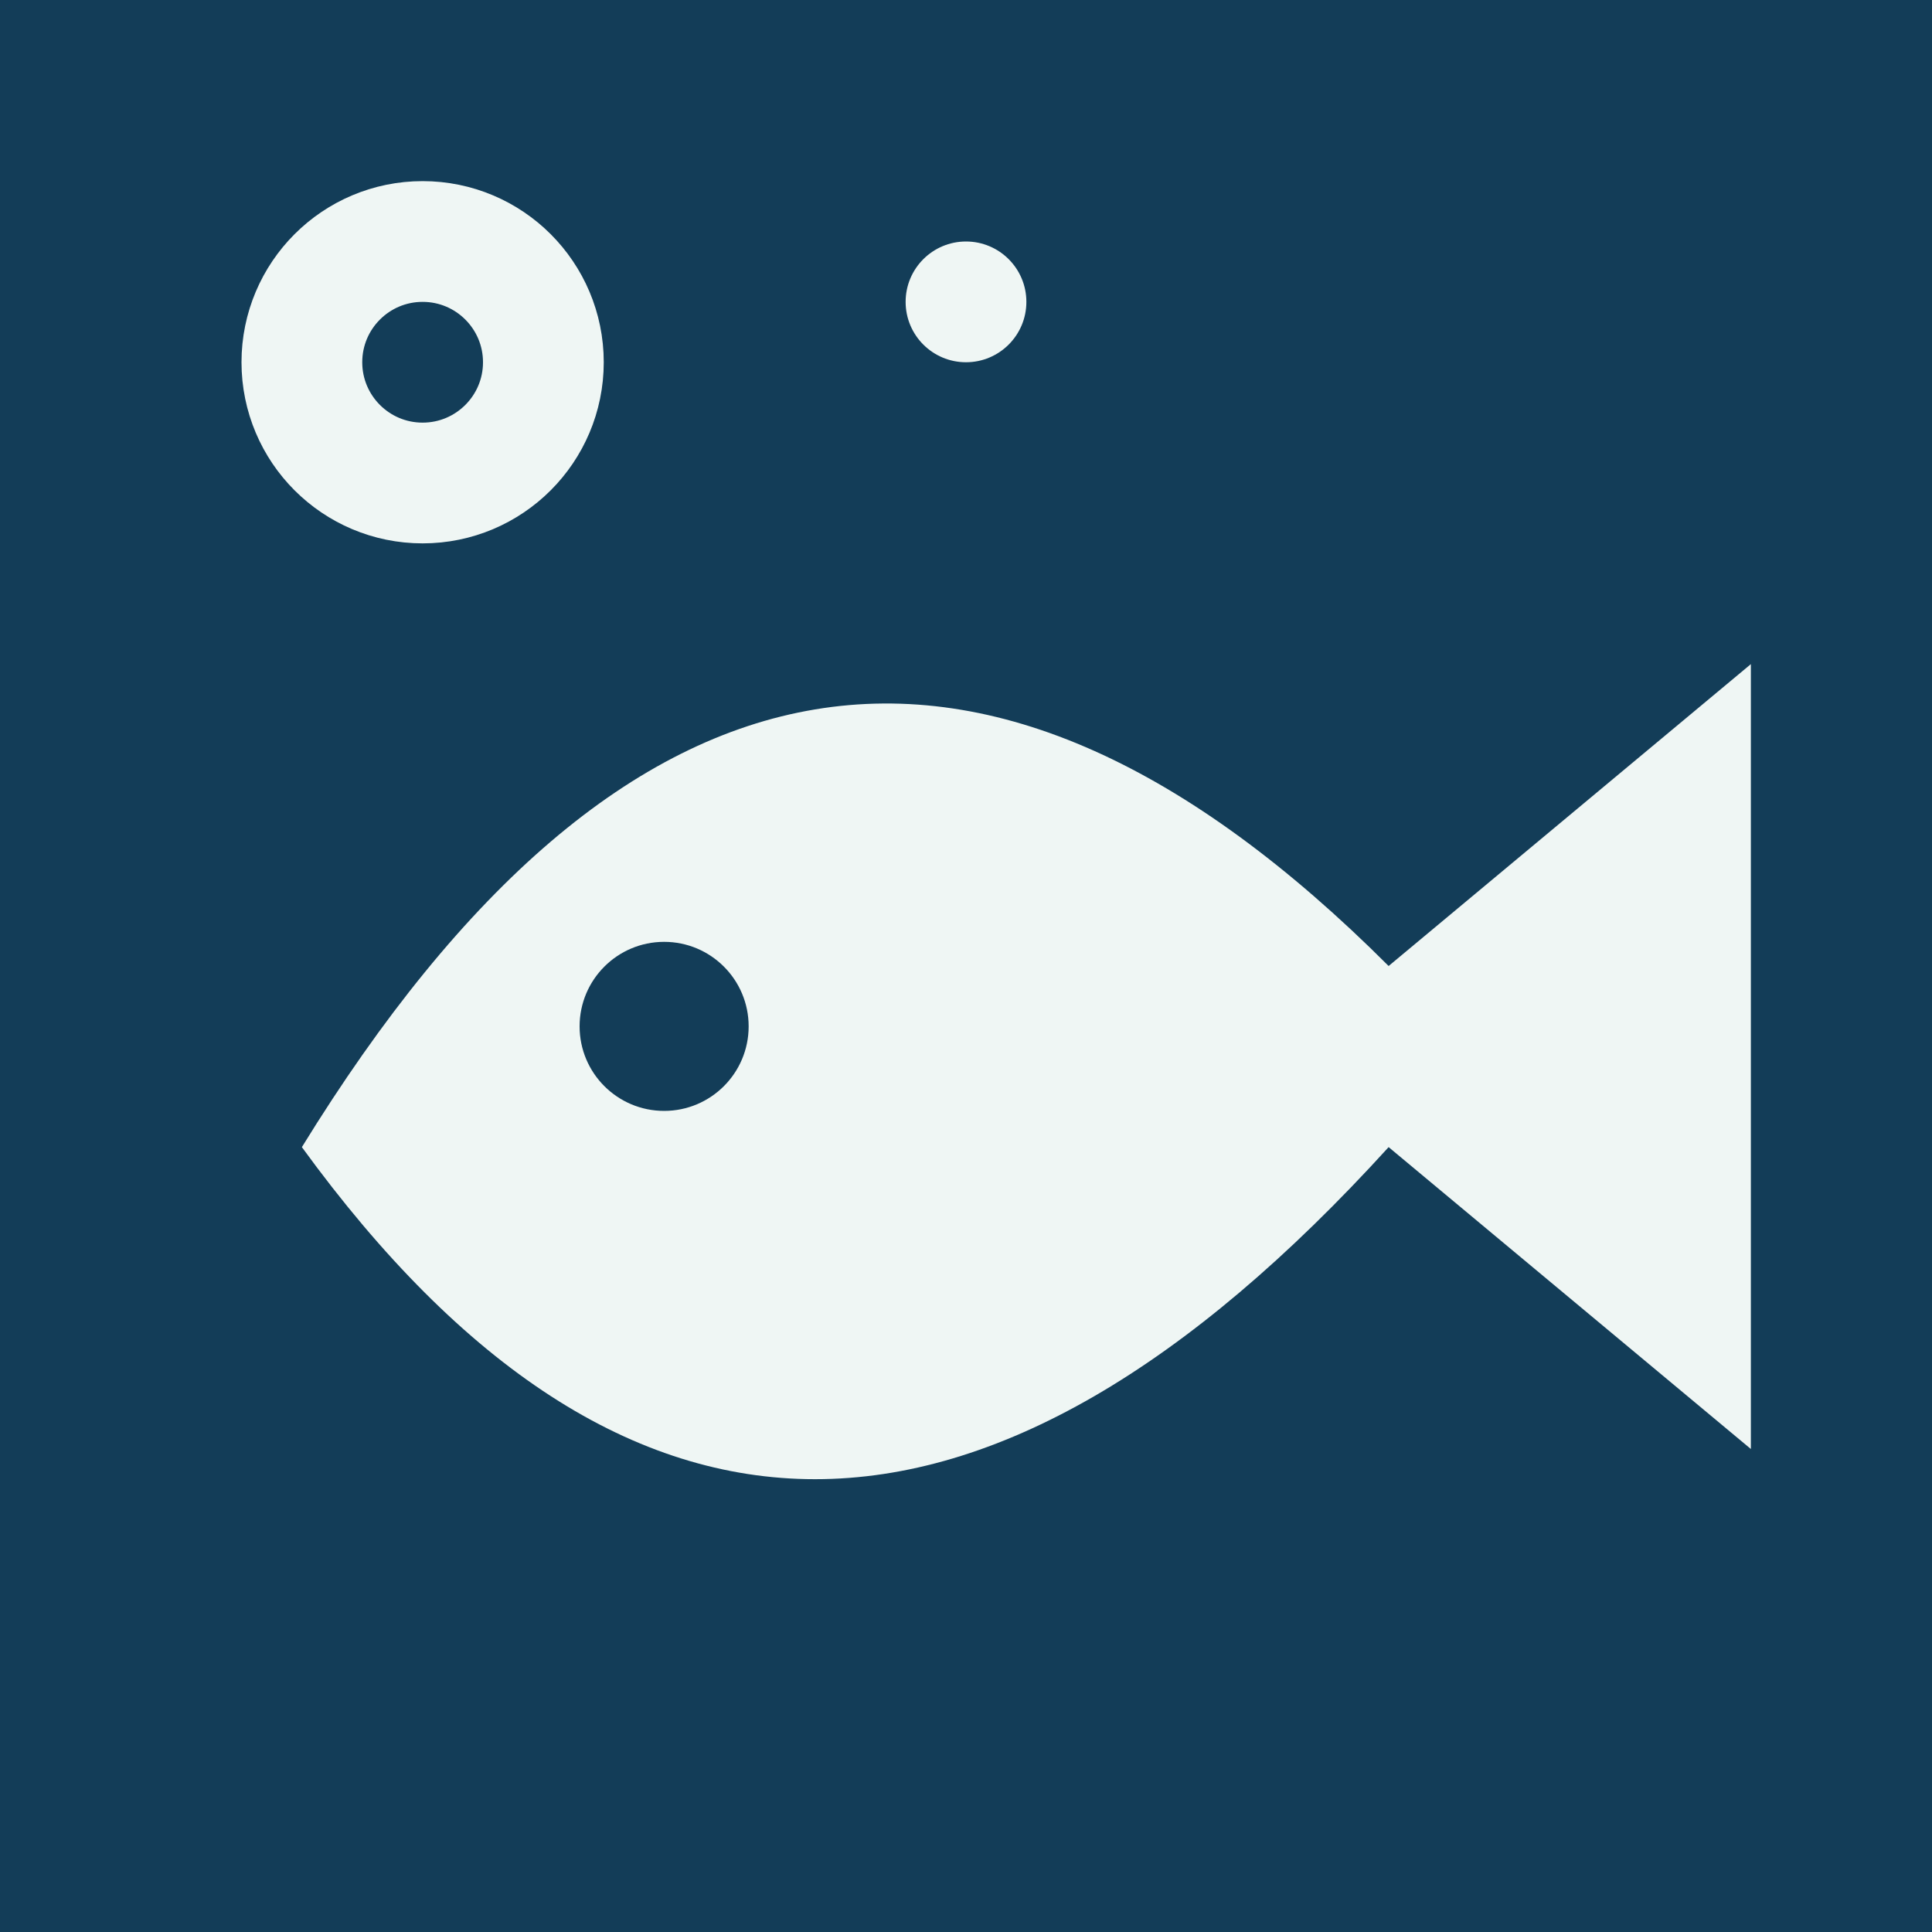
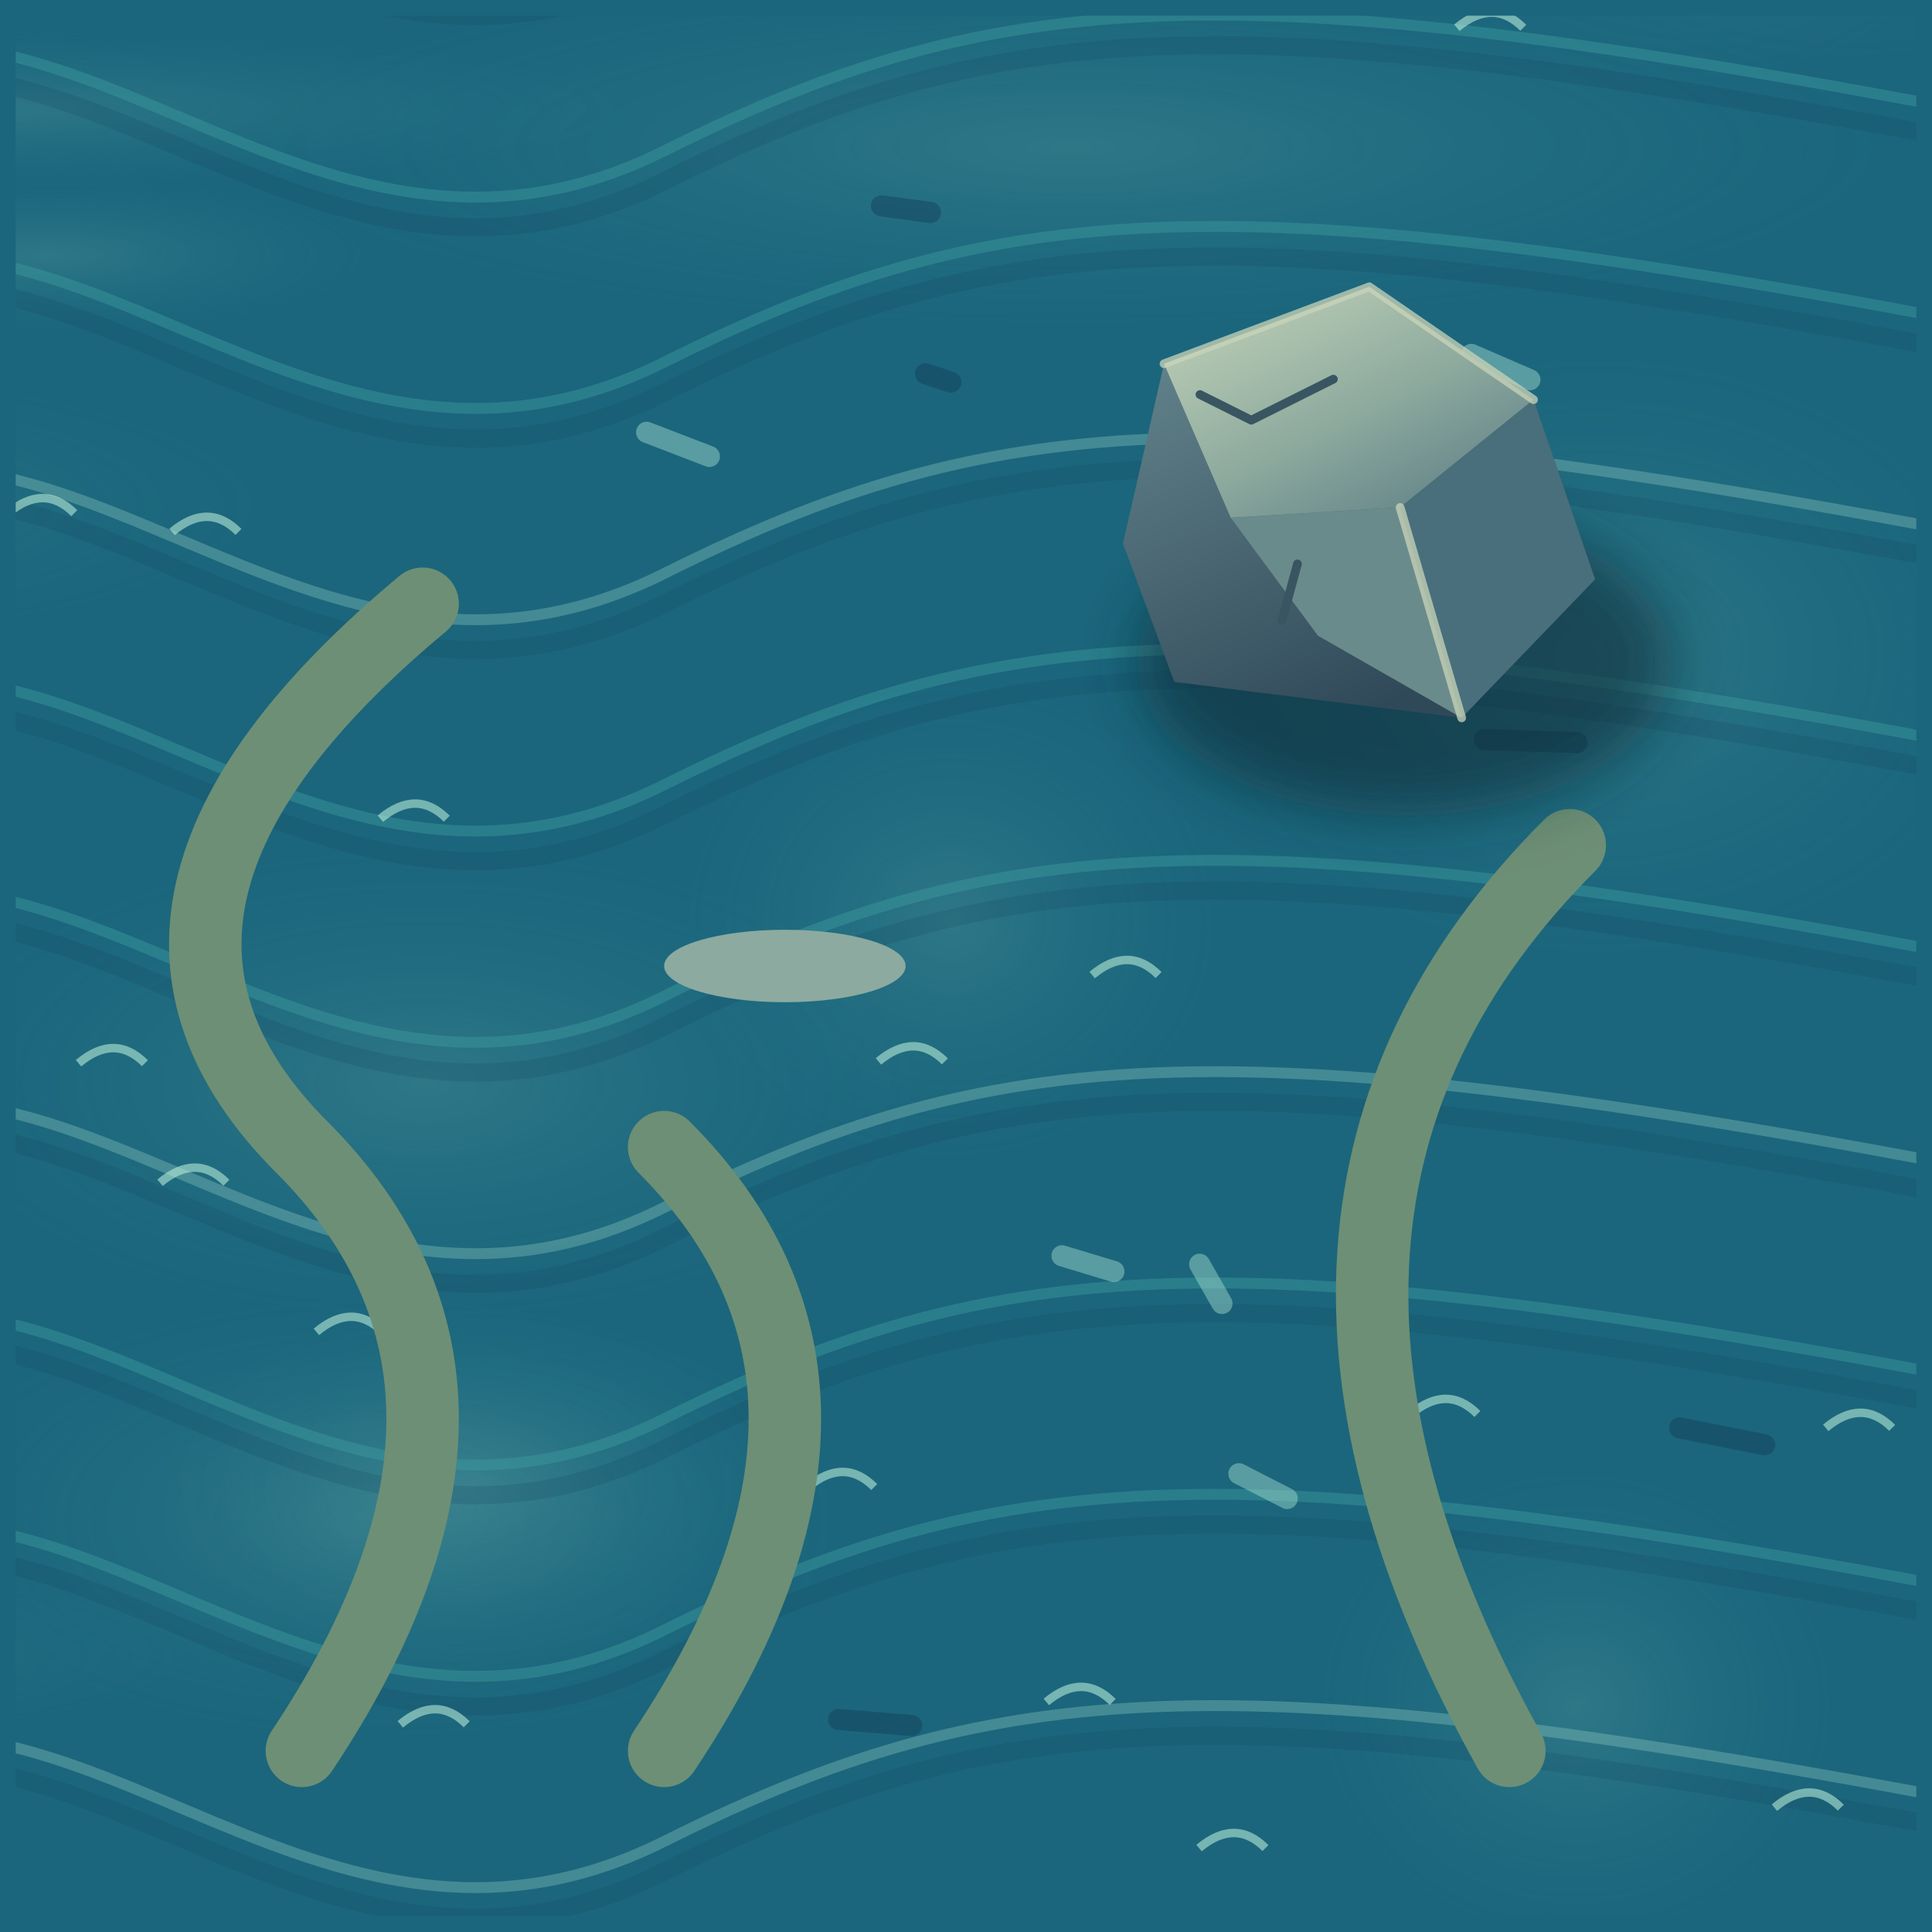
- <svg xmlns="http://www.w3.org/2000/svg" width="64" height="64" viewBox="0 0 32 32">
-   <rect width="32" height="32" fill="#133d58" />
-   <g color="#eff6f4" stroke-linecap="round" stroke-linejoin="round">
-     <path d="M5 19Q13 6 23 16L29 11v13l-6-5Q13 30 5 19Z" fill="currentColor" stroke="none" stroke-width="2" />
-     <circle cx="11" cy="17" r="1.4" fill="#133d58" stroke="none" stroke-width="2" />
-     <circle cx="7" cy="6" r="2" fill="none" stroke="currentColor" stroke-width="2" />
-     <circle cx="16" cy="5" r="1" fill="currentColor" stroke="none" stroke-width="2" />
+ <svg xmlns="http://www.w3.org/2000/svg" width="128" height="128" viewBox="0 0 32 32">
+   <defs>
+     <linearGradient id="stone0" x1=".15" y1="0" x2=".7" y2="1">
+       <stop stop-color="#4fa2a4" />
+       <stop offset=".3" stop-color="#358f97" />
+       <stop offset="1" stop-color="#2b7886" />
+     </linearGradient>
+     <linearGradient id="stone1" x1=".15" y1="0" x2=".7" y2="1">
+       <stop stop-color="#4ea0a3" />
+       <stop offset=".3" stop-color="#338c95" />
+       <stop offset="1" stop-color="#2a7684" />
+     </linearGradient>
+     <linearGradient id="stone2" x1=".15" y1="0" x2=".7" y2="1">
+       <stop stop-color="#4c9ea1" />
+       <stop offset=".3" stop-color="#318a93" />
+       <stop offset="1" stop-color="#287483" />
+     </linearGradient>
+     <linearGradient id="stone3" x1=".15" y1="0" x2=".7" y2="1">
+       <stop stop-color="#4b9ca0" />
+       <stop offset=".3" stop-color="#2f8791" />
+       <stop offset="1" stop-color="#277281" />
+     </linearGradient>
+     <linearGradient id="stone4" x1=".15" y1="0" x2=".7" y2="1">
+       <stop stop-color="#499a9e" />
+       <stop offset=".3" stop-color="#2d848f" />
+       <stop offset="1" stop-color="#257080" />
+     </linearGradient>
+     <linearGradient id="stone5" x1=".15" y1="0" x2=".7" y2="1">
+       <stop stop-color="#49979d" />
+       <stop offset=".3" stop-color="#2c818d" />
+       <stop offset="1" stop-color="#256e7e" />
+     </linearGradient>
+     <linearGradient id="stone6" x1=".15" y1="0" x2=".7" y2="1">
+       <stop stop-color="#47959b" />
+       <stop offset=".3" stop-color="#2a7e8b" />
+       <stop offset="1" stop-color="#236c7d" />
+     </linearGradient>
+     <linearGradient id="stone7" x1=".15" y1="0" x2=".7" y2="1">
+       <stop stop-color="#46939a" />
+       <stop offset=".3" stop-color="#287b89" />
+       <stop offset="1" stop-color="#226a7c" />
+     </linearGradient>
+     <linearGradient id="stone8" x1=".15" y1="0" x2=".7" y2="1">
+       <stop stop-color="#449099" />
+       <stop offset=".3" stop-color="#267888" />
+       <stop offset="1" stop-color="#20677b" />
+     </linearGradient>
+     <linearGradient id="plank" x1="0" y1="0" x2="1" y2=".15">
+       <stop stop-color="#5db0ad" />
+       <stop offset=".18" stop-color="#3c9b9e" />
+       <stop offset=".85" stop-color="#368d94" />
+       <stop offset="1" stop-color="#123d59" />
+     </linearGradient>
+     <radialGradient id="waterlight">
+       <stop stop-color="#a3dece" stop-opacity=".45" />
+       <stop offset="1" stop-color="#3c9b9e" stop-opacity="0" />
+     </radialGradient>
+     <filter id="soft" x="-.5" y="-.5" width="2" height="2">
+       <feGaussianBlur stdDeviation=".55" />
+     </filter>
+     <linearGradient id="basalt" x1="0" y1="0" x2=".7" y2="1">
+       <stop stop-color="#45424c" />
+       <stop offset=".45" stop-color="#2c2d3b" />
+       <stop offset="1" stop-color="#171d2a" />
+     </linearGradient>
+     <linearGradient id="roof" x1="0" y1="0" x2=".6" y2="1">
+       <stop stop-color="#cf9b77" />
+       <stop offset=".45" stop-color="#aa594f" />
+       <stop offset=".5" stop-color="#e1af80" />
+       <stop offset=".53" stop-color="#8d414b" />
+       <stop offset="1" stop-color="#513242" />
+     </linearGradient>
+     <linearGradient id="rockTop" x1="0" y1="0" x2=".8" y2="1">
+       <stop stop-color="#c6d6bb" />
+       <stop offset=".6" stop-color="#8ca99d" />
+       <stop offset="1" stop-color="#608087" />
+     </linearGradient>
+     <linearGradient id="rockFace" x1="0" y1="0" x2=".5" y2="1">
+       <stop stop-color="#6b8d94" />
+       <stop offset="1" stop-color="#304959" />
+     </linearGradient>
+     <radialGradient id="glow">
+       <stop stop-color="#fff3bc" stop-opacity=".8" />
+       <stop offset=".25" stop-color="#ffc174" stop-opacity=".3" />
+       <stop offset="1" stop-color="#ffbc73" stop-opacity="0" />
+     </radialGradient>
+     <radialGradient id="spring" cx=".3" cy=".25">
+       <stop stop-color="#a3f6db" />
+       <stop offset=".4" stop-color="#42c5c1" />
+       <stop offset="1" stop-color="#1e708e" />
+     </radialGradient>
+     <linearGradient id="canvas" x1="0" y1="0" x2="0" y2="1">
+       <stop stop-color="#fff1ca" />
+       <stop offset=".6" stop-color="#d8bf8f" />
+       <stop offset="1" stop-color="#9c8068" />
+     </linearGradient>
+     <clipPath id="interior">
+       <rect x=".26" y=".26" width="31.48" height="31.48" />
+     </clipPath>
+     <pattern id="ground" width="32" height="32" patternUnits="userSpaceOnUse">
+       <rect x="0" y="0" width="32" height="32" rx="0" fill="#1b667c" />
+       <ellipse cx="26.11" cy="28.24" rx="4.29" ry="3.87" fill="url(#waterlight)" opacity="0.32" />
+       <ellipse cx="30.65" cy="-3.93" rx="6.99" ry="4.94" fill="url(#waterlight)" opacity="0.32" />
+       <ellipse cx="6.28" cy="25.14" rx="7.6" ry="3.69" fill="url(#waterlight)" opacity="0.32" />
+       <ellipse cx="-0.32" cy="1.81" rx="10.65" ry="1.3" fill="url(#waterlight)" opacity="0.32" />
+       <ellipse cx="0.77" cy="4.23" rx="5.31" ry="1.28" fill="url(#waterlight)" opacity="0.32" />
+       <ellipse cx="15.75" cy="15.26" rx="4.4" ry="3.96" fill="url(#waterlight)" opacity="0.32" />
+       <ellipse cx="27.92" cy="-2.6" rx="5.17" ry="3.96" fill="url(#waterlight)" opacity="0.32" />
+       <ellipse cx="7.03" cy="17.94" rx="8.28" ry="3.93" fill="url(#waterlight)" opacity="0.32" />
+       <ellipse cx="17.75" cy="2.43" rx="13.69" ry="2.98" fill="url(#waterlight)" opacity="0.32" />
+       <ellipse cx="7.8" cy="24.61" rx="5.11" ry="2.95" fill="url(#waterlight)" opacity="0.32" />
+       <ellipse cx="26.46" cy="10.86" rx="6.77" ry="4.97" fill="url(#waterlight)" opacity="0.32" />
+       <ellipse cx="-5.86" cy="27.42" rx="8.92" ry="1.52" fill="url(#waterlight)" opacity="0.32" />
+       <ellipse cx="-6.64" cy="8.37" rx="11.02" ry="2.45" fill="url(#waterlight)" opacity="0.32" />
+       <path d="M-4 -2c5-3 9 4 15 1s10-3 25 0" fill="none" stroke="#a3dece" stroke-width="0.18" opacity="0.3" />
+       <path d="M-4 -1.5c5-3 9 4 15 1s10-3 25 0" fill="none" stroke="#123d59" stroke-width="0.3" opacity=".18" />
+       <path d="M-4 1.5c5-3 9 4 15 1s10-3 25 0" fill="none" stroke="#3c9b9e" stroke-width="0.18" opacity="0.45" />
+       <path d="M-4 2c5-3 9 4 15 1s10-3 25 0" fill="none" stroke="#123d59" stroke-width="0.3" opacity=".18" />
+       <path d="M-4 5c5-3 9 4 15 1s10-3 25 0" fill="none" stroke="#3c9b9e" stroke-width="0.18" opacity="0.45" />
+       <path d="M-4 5.5c5-3 9 4 15 1s10-3 25 0" fill="none" stroke="#123d59" stroke-width="0.3" opacity=".18" />
+       <path d="M-4 8.5c5-3 9 4 15 1s10-3 25 0" fill="none" stroke="#a3dece" stroke-width="0.18" opacity="0.3" />
+       <path d="M-4 9c5-3 9 4 15 1s10-3 25 0" fill="none" stroke="#123d59" stroke-width="0.3" opacity=".18" />
+       <path d="M-4 12c5-3 9 4 15 1s10-3 25 0" fill="none" stroke="#3c9b9e" stroke-width="0.18" opacity="0.45" />
+       <path d="M-4 12.5c5-3 9 4 15 1s10-3 25 0" fill="none" stroke="#123d59" stroke-width="0.3" opacity=".18" />
+       <path d="M-4 15.5c5-3 9 4 15 1s10-3 25 0" fill="none" stroke="#3c9b9e" stroke-width="0.18" opacity="0.45" />
+       <path d="M-4 16c5-3 9 4 15 1s10-3 25 0" fill="none" stroke="#123d59" stroke-width="0.3" opacity=".18" />
+       <path d="M-4 19c5-3 9 4 15 1s10-3 25 0" fill="none" stroke="#a3dece" stroke-width="0.18" opacity="0.3" />
+       <path d="M-4 19.5c5-3 9 4 15 1s10-3 25 0" fill="none" stroke="#123d59" stroke-width="0.3" opacity=".18" />
+       <path d="M-4 22.5c5-3 9 4 15 1s10-3 25 0" fill="none" stroke="#3c9b9e" stroke-width="0.18" opacity="0.45" />
+       <path d="M-4 23c5-3 9 4 15 1s10-3 25 0" fill="none" stroke="#123d59" stroke-width="0.3" opacity=".18" />
+       <path d="M-4 26c5-3 9 4 15 1s10-3 25 0" fill="none" stroke="#3c9b9e" stroke-width="0.18" opacity="0.45" />
+       <path d="M-4 26.5c5-3 9 4 15 1s10-3 25 0" fill="none" stroke="#123d59" stroke-width="0.3" opacity=".18" />
+       <path d="M-4 29.5c5-3 9 4 15 1s10-3 25 0" fill="none" stroke="#a3dece" stroke-width="0.18" opacity="0.3" />
+       <path d="M-4 30c5-3 9 4 15 1s10-3 25 0" fill="none" stroke="#123d59" stroke-width="0.3" opacity=".18" />
+       <path d="M24.13 0.46q.6-.5 1.1 0" fill="none" stroke="#c2f5de" stroke-width="0.14" opacity=".55" />
+       <path d="M0.13 8.5q.6-.5 1.1 0" fill="none" stroke="#c2f5de" stroke-width="0.14" opacity=".55" />
+       <path d="M6.63 28.56q.6-.5 1.1 0" fill="none" stroke="#c2f5de" stroke-width="0.14" opacity=".55" />
+       <path d="M5.24 22.06q.6-.5 1.1 0" fill="none" stroke="#c2f5de" stroke-width="0.14" opacity=".55" />
+       <path d="M29.39 29.94q.6-.5 1.1 0" fill="none" stroke="#c2f5de" stroke-width="0.14" opacity=".55" />
+       <path d="M2.65 19.59q.6-.5 1.1 0" fill="none" stroke="#c2f5de" stroke-width="0.14" opacity=".55" />
+       <path d="M1.3 17.61q.6-.5 1.1 0" fill="none" stroke="#c2f5de" stroke-width="0.14" opacity=".55" />
+       <path d="M2.85 8.81q.6-.5 1.1 0" fill="none" stroke="#c2f5de" stroke-width="0.14" opacity=".55" />
+       <path d="M18.09 16.15q.6-.5 1.1 0" fill="none" stroke="#c2f5de" stroke-width="0.14" opacity=".55" />
+       <path d="M6.3 13.56q.6-.5 1.1 0" fill="none" stroke="#c2f5de" stroke-width="0.14" opacity=".55" />
+       <path d="M13.38 24.63q.6-.5 1.1 0" fill="none" stroke="#c2f5de" stroke-width="0.14" opacity=".55" />
+       <path d="M23.37 23.42q.6-.5 1.1 0" fill="none" stroke="#c2f5de" stroke-width="0.14" opacity=".55" />
+       <path d="M14.55 17.58q.6-.5 1.1 0" fill="none" stroke="#c2f5de" stroke-width="0.14" opacity=".55" />
+       <path d="M30.24 23.65q.6-.5 1.1 0" fill="none" stroke="#c2f5de" stroke-width="0.14" opacity=".55" />
+       <path d="M19.86 30.61q.6-.5 1.1 0" fill="none" stroke="#c2f5de" stroke-width="0.14" opacity=".55" />
+       <path d="M17.33 28.19q.6-.5 1.1 0" fill="none" stroke="#c2f5de" stroke-width="0.14" opacity=".55" />
+     </pattern>
+   </defs>
+   <rect width="32" height="32" fill="#1b667c" />
+   <rect x=".26" y=".26" width="31.48" height="31.48" fill="url(#ground)" />
+   <g clip-path="url(#interior)" stroke-linecap="round" stroke-linejoin="round">
+     <path d="M27.82 23.65l1.41 0.28" fill="none" stroke="#123d59" stroke-width="0.35" opacity=".45" />
+     <path d="M19.87 20.94l0.37 0.65" fill="none" stroke="#a3dece" stroke-width="0.35" opacity=".45" />
+     <path d="M15.33 6.19l0.42 0.14" fill="none" stroke="#123d59" stroke-width="0.35" opacity=".45" />
+     <path d="M17.59 20.8l0.86 0.26" fill="none" stroke="#a3dece" stroke-width="0.35" opacity=".45" />
+     <path d="M24.59 12.25l1.53 0.05" fill="none" stroke="#123d59" stroke-width="0.35" opacity=".45" />
+     <path d="M24.37 5.87l0.97 0.42" fill="none" stroke="#a3dece" stroke-width="0.35" opacity=".45" />
+     <path d="M14.6 3.41l0.81 0.11" fill="none" stroke="#123d59" stroke-width="0.35" opacity=".45" />
+     <path d="M10.71 7.16l1.04 0.4" fill="none" stroke="#a3dece" stroke-width="0.35" opacity=".45" />
+     <path d="M13.89 28.48l1.21 0.1" fill="none" stroke="#123d59" stroke-width="0.35" opacity=".45" />
+     <path d="M20.52 24.41l0.8 0.41" fill="none" stroke="#a3dece" stroke-width="0.35" opacity=".45" />
+     <path d="M5 29q4-6 0-10t2-9m4 19q4-6 0-10M25 29q-5-9 1-15" fill="none" stroke="#6d8f75" stroke-width="1.2" />
+     <g transform="translate(22 9) rotate(0) scale(0.85)">
+       <ellipse cx="1.5" cy="2.3" rx="5.2" ry="3" fill="#112c36" opacity=".6" filter="url(#soft)" />
+       <path d="M-4 0l.8-3.5L.8-5 4-2.8 5.2.7 2.6 3.4-3 2.7Z" fill="url(#rockFace)" stroke="none" stroke-width="0.5" />
+       <path d="M-3.2-3.5L.8-5 4-2.8 1.4-.7-1.9-.5Z" fill="url(#rockTop)" stroke="none" stroke-width="0.5" />
+       <path d="M1.4-.7L4-2.8 5.2.7 2.6 3.4Z" fill="#486f7b" stroke="none" stroke-width="0.5" />
+       <path d="M-1.9-.5l3.3-.2 1.2 4.1-2.8-1.6Z" fill="#6a8b8b" stroke="none" stroke-width="0.5" />
+       <path d="M-3.2-3.5L.8-5 4-2.8M1.4-.7l1.2 4.1" fill="none" stroke="#c9d4b8" stroke-width="0.17" opacity=".75" />
+       <path d="M-2.5-2.9l1 .5 1.6-.8m-1 4.7.3-1.1" fill="none" stroke="#395561" stroke-width="0.17" />
+     </g>
+     <ellipse cx="13" cy="16" rx="2" ry="0.6" fill="#8caaa0" />
  </g>
</svg>
